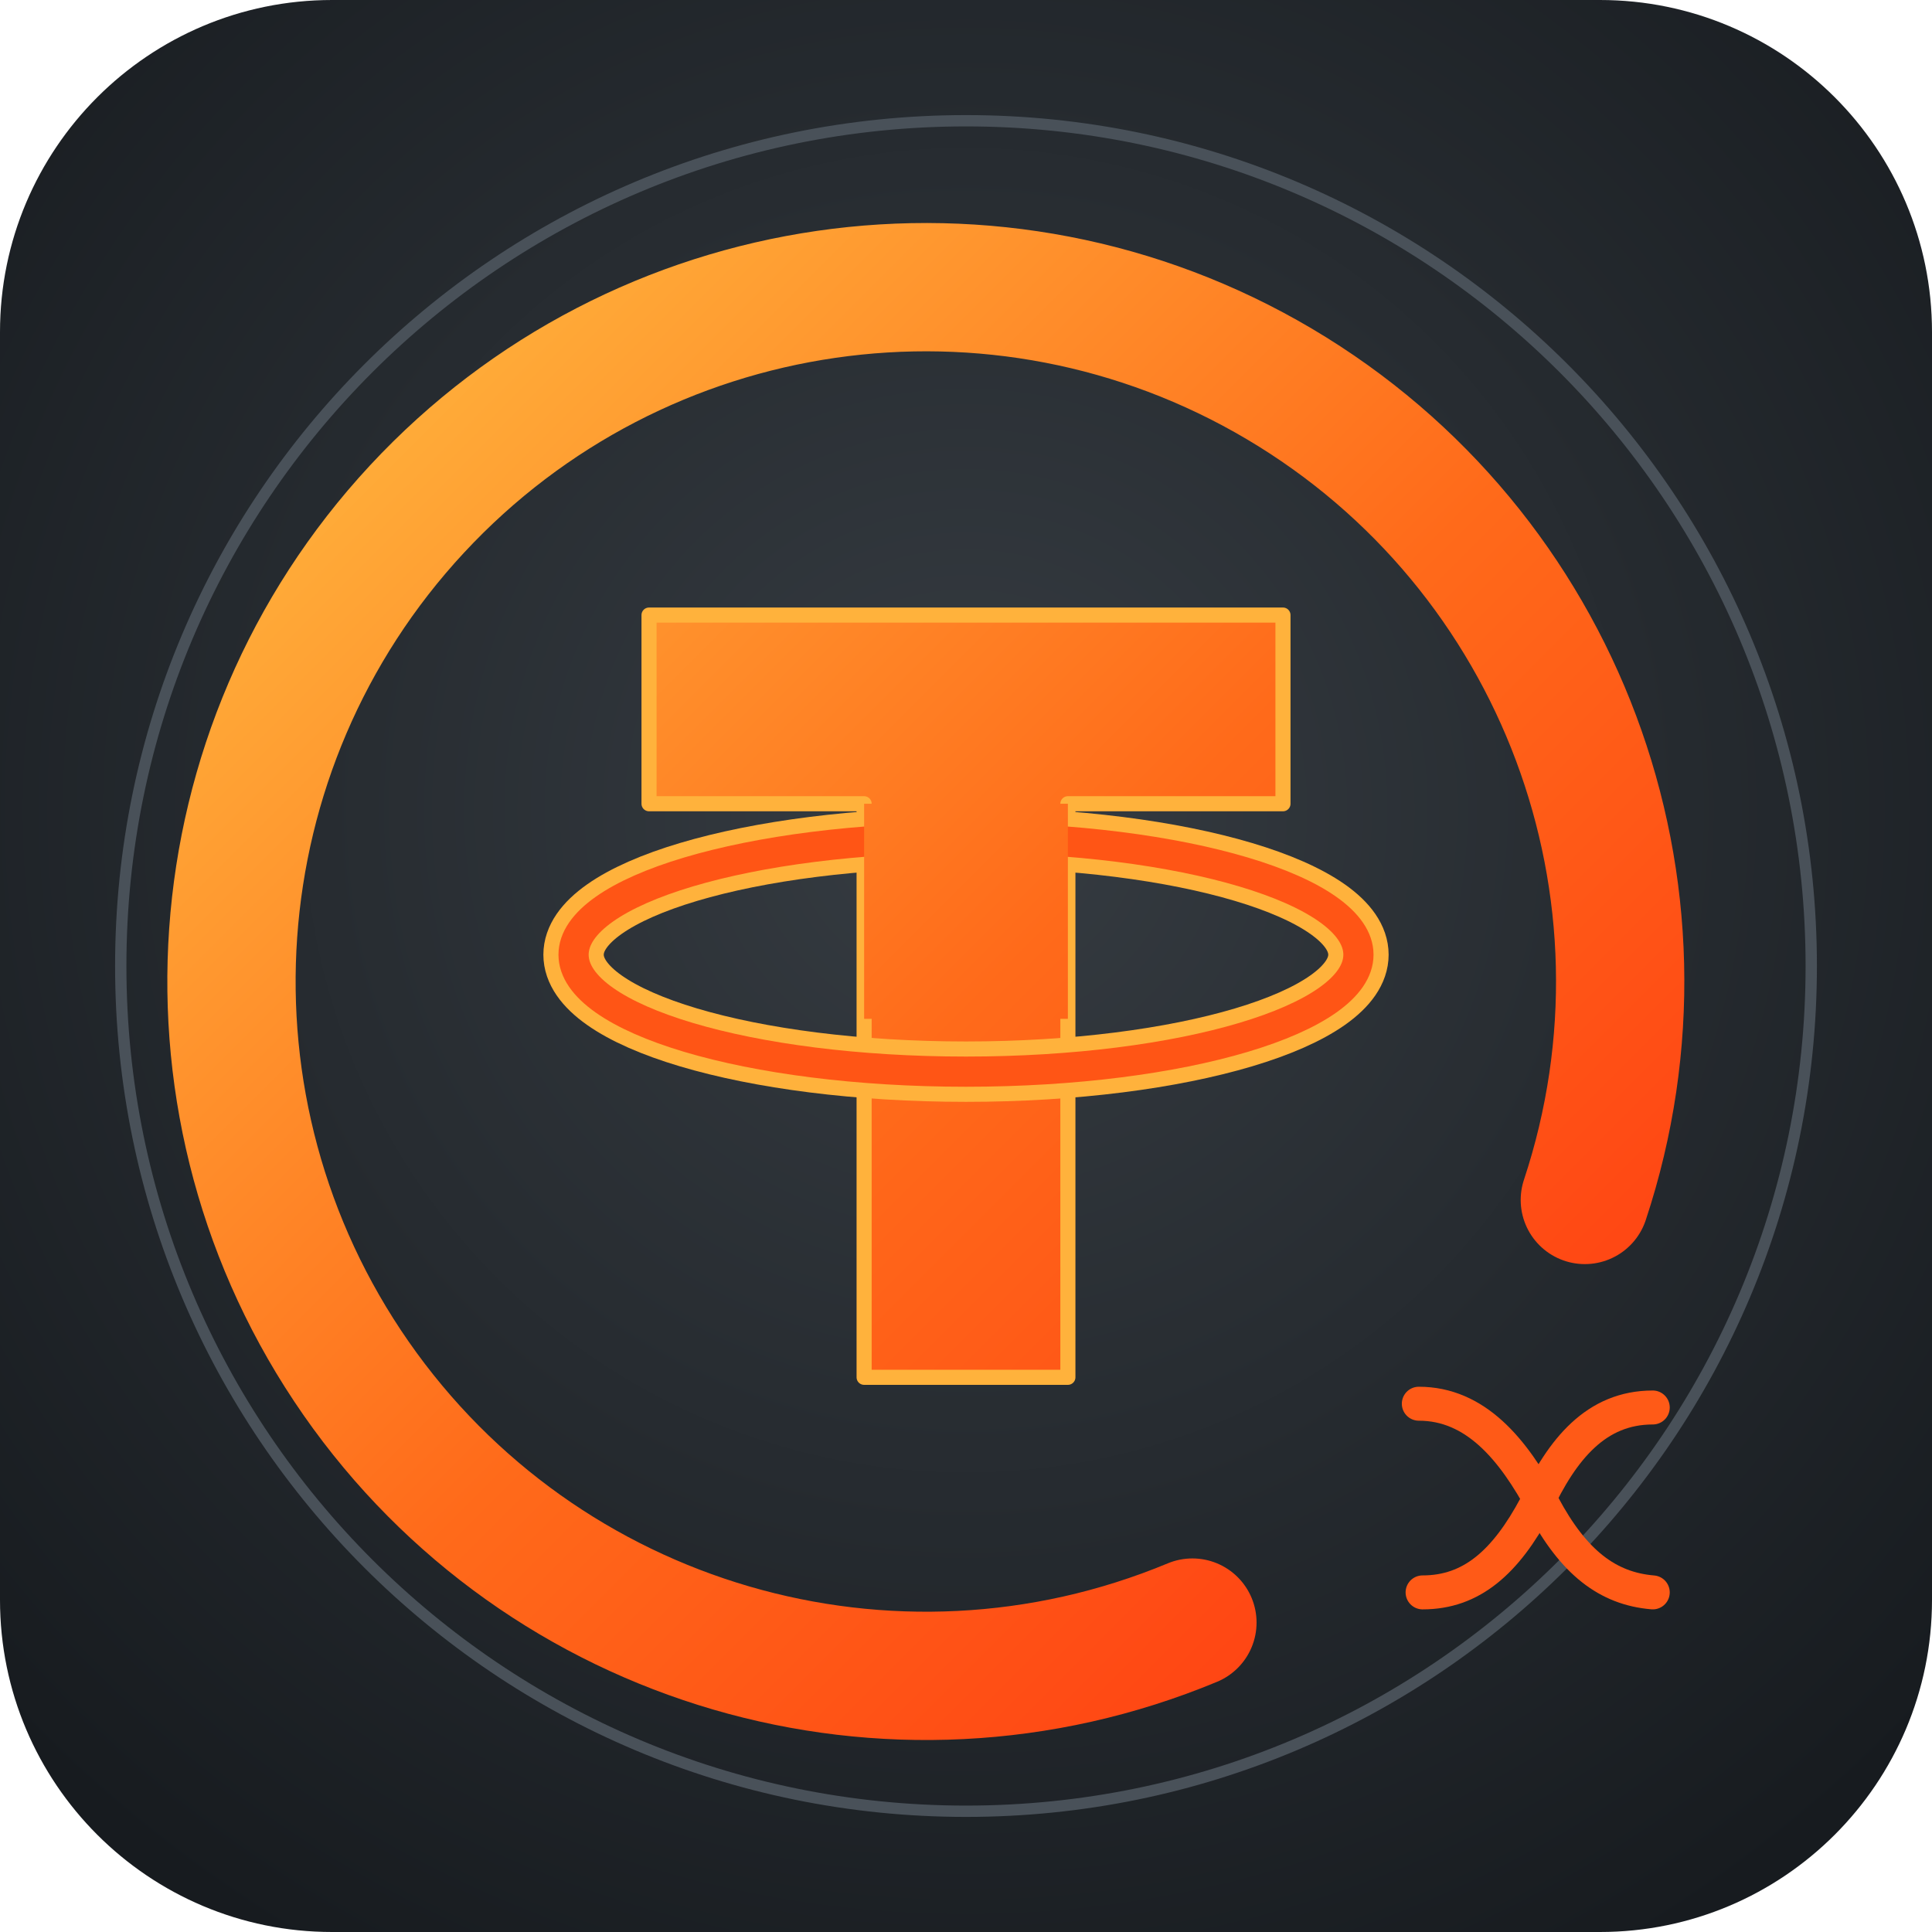
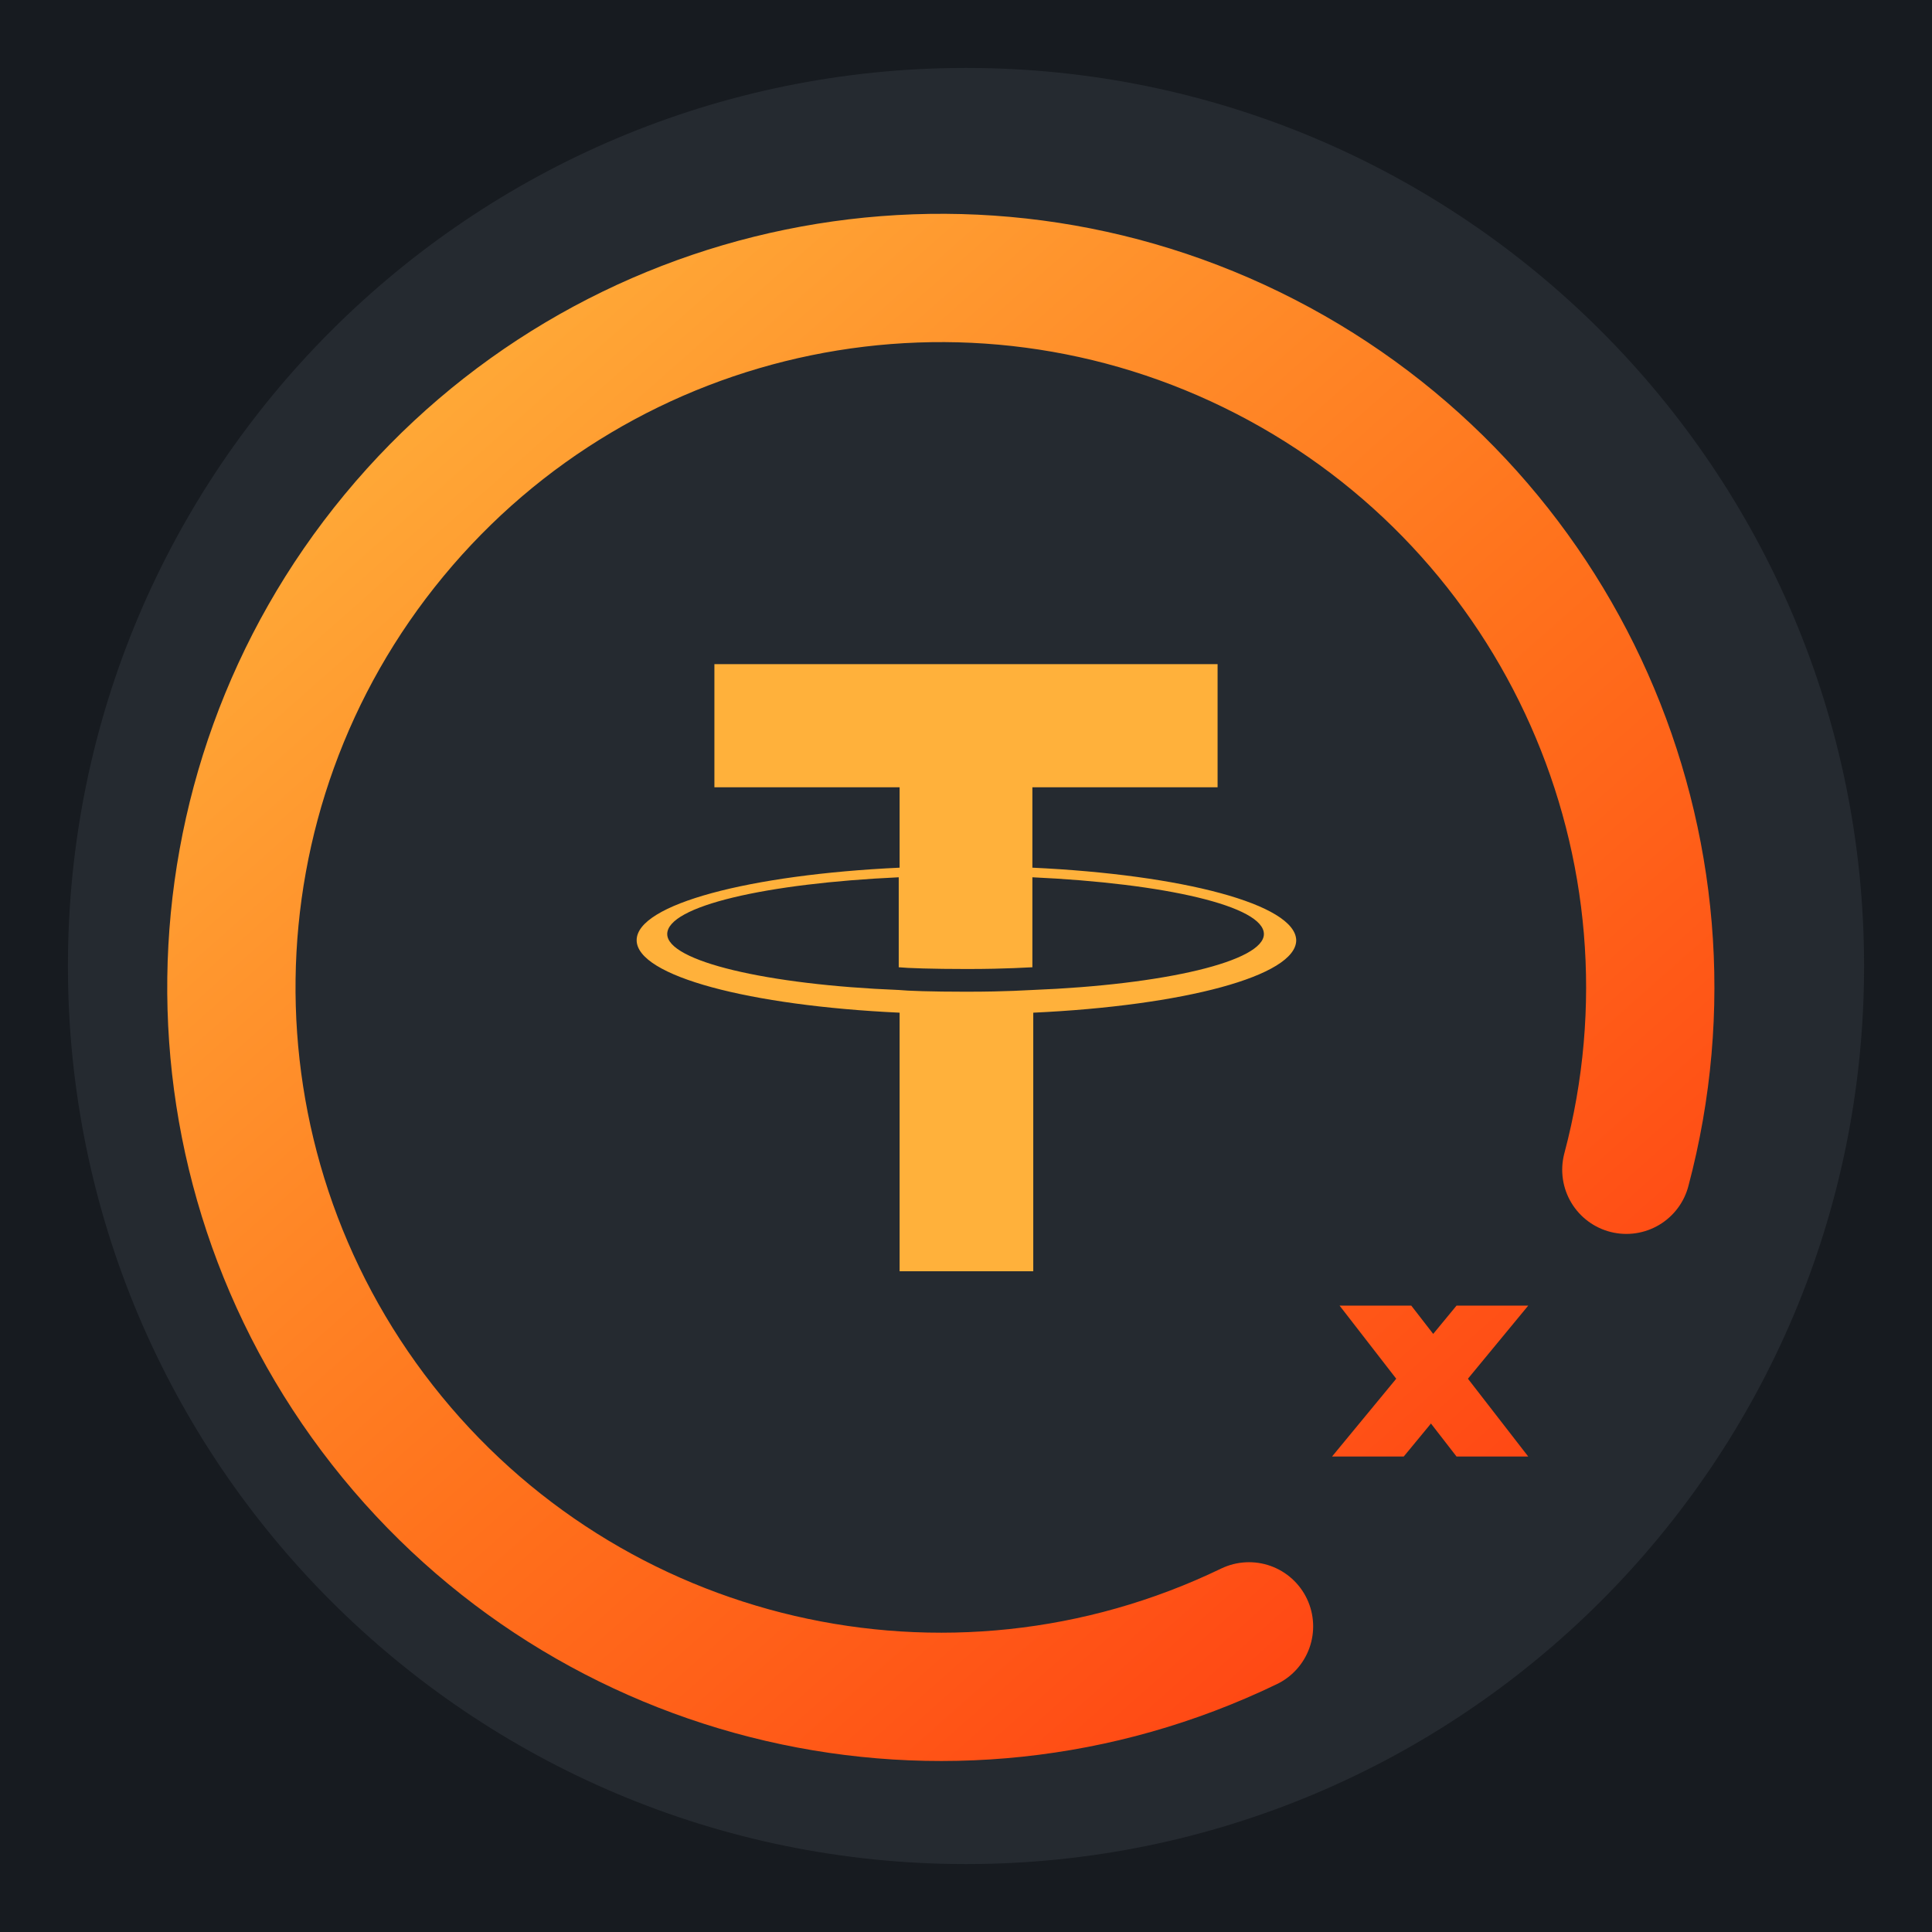
- <svg xmlns="http://www.w3.org/2000/svg" width="512" height="512" viewBox="0 0 512 512">
+ <svg xmlns="http://www.w3.org/2000/svg" width="512" height="512" viewBox="0 0 512 512" role="img" aria-labelledby="title desc">
  <defs>
-     <radialGradient id="bg" cx="50%" cy="42%" r="68%">
-       <stop offset="0" stop-color="#363C42" />
-       <stop offset="1" stop-color="#171B1F" />
-     </radialGradient>
-     <linearGradient id="orange" x1="96" y1="96" x2="416" y2="416" gradientUnits="userSpaceOnUse">
+     <linearGradient id="xusdt-orange" x1="96" y1="72" x2="420" y2="438" gradientUnits="userSpaceOnUse">
      <stop offset="0" stop-color="#FFB13B" />
-       <stop offset="0.52" stop-color="#FF6A1A" />
+       <stop offset="0.55" stop-color="#FF711C" />
      <stop offset="1" stop-color="#FF3D12" />
    </linearGradient>
  </defs>
-   <rect width="512" height="512" rx="88" fill="url(#bg)" />
-   <circle cx="256" cy="256" r="224" fill="none" stroke="#495159" stroke-width="3" />
-   <path d="M420 318A184 184 0 1 0 316 430" fill="none" stroke="url(#orange)" stroke-width="34" stroke-linecap="round" />
-   <path d="M172 163H340V213H283V365H229V213H172Z" fill="url(#orange)" stroke="#FFB23C" stroke-width="4" stroke-linejoin="round" />
-   <ellipse cx="256" cy="253" rx="104" ry="31" fill="none" stroke="#FFB23C" stroke-width="16" />
-   <ellipse cx="256" cy="253" rx="104" ry="31" fill="none" stroke="#FF5515" stroke-width="8" />
-   <rect x="229" y="213" width="54" height="57" fill="url(#orange)" />
-   <path d="M376 372C391 372 401 384 409 399C417 414 426 421 438 422" fill="none" stroke="#FF5A17" stroke-width="9" stroke-linecap="round" />
-   <path d="M438 373C423 373 414 384 407 399C399 414 390 422 377 422" fill="none" stroke="#FF5A17" stroke-width="9" stroke-linecap="round" />
+   <rect width="512" height="512" fill="#171B20" />
+   <circle cx="256" cy="256" r="238" fill="#252A30" />
+   <path d="M331 431A188 188 0 1 1 431 310" fill="none" stroke="url(#xusdt-orange)" stroke-width="34" stroke-linecap="round" />
+   <path transform="translate(114 104) scale(3)" d="M53.198 52.785C52.889 52.785 51.115 52.939 47.333 52.939C44.246 52.939 42.163 52.862 41.391 52.785C29.738 52.322 20.941 50.238 20.941 47.846C20.941 45.376 29.661 43.37 41.391 42.83V50.778C42.163 50.855 44.324 50.932 47.41 50.932C51.037 50.932 52.889 50.778 53.198 50.778V42.83C64.928 43.37 73.648 45.376 73.648 47.846C73.648 50.238 64.928 52.322 53.198 52.785ZM53.198 41.981V34.881H69.558V24H25.108V34.881H41.468V41.981C28.195 42.598 18.24 45.222 18.24 48.386C18.24 51.55 28.195 54.174 41.468 54.791V77.633H53.275V54.791C66.549 54.174 76.504 51.55 76.504 48.386C76.427 45.222 66.472 42.598 53.198 41.981Z" fill="url(#xusdt-orange)" />
+   <g fill="url(#xusdt-orange)">
+     <path d="M355 346H374L405 386H386Z" />
+     <path d="M405 346H386L353 386H372Z" />
+   </g>
</svg>
